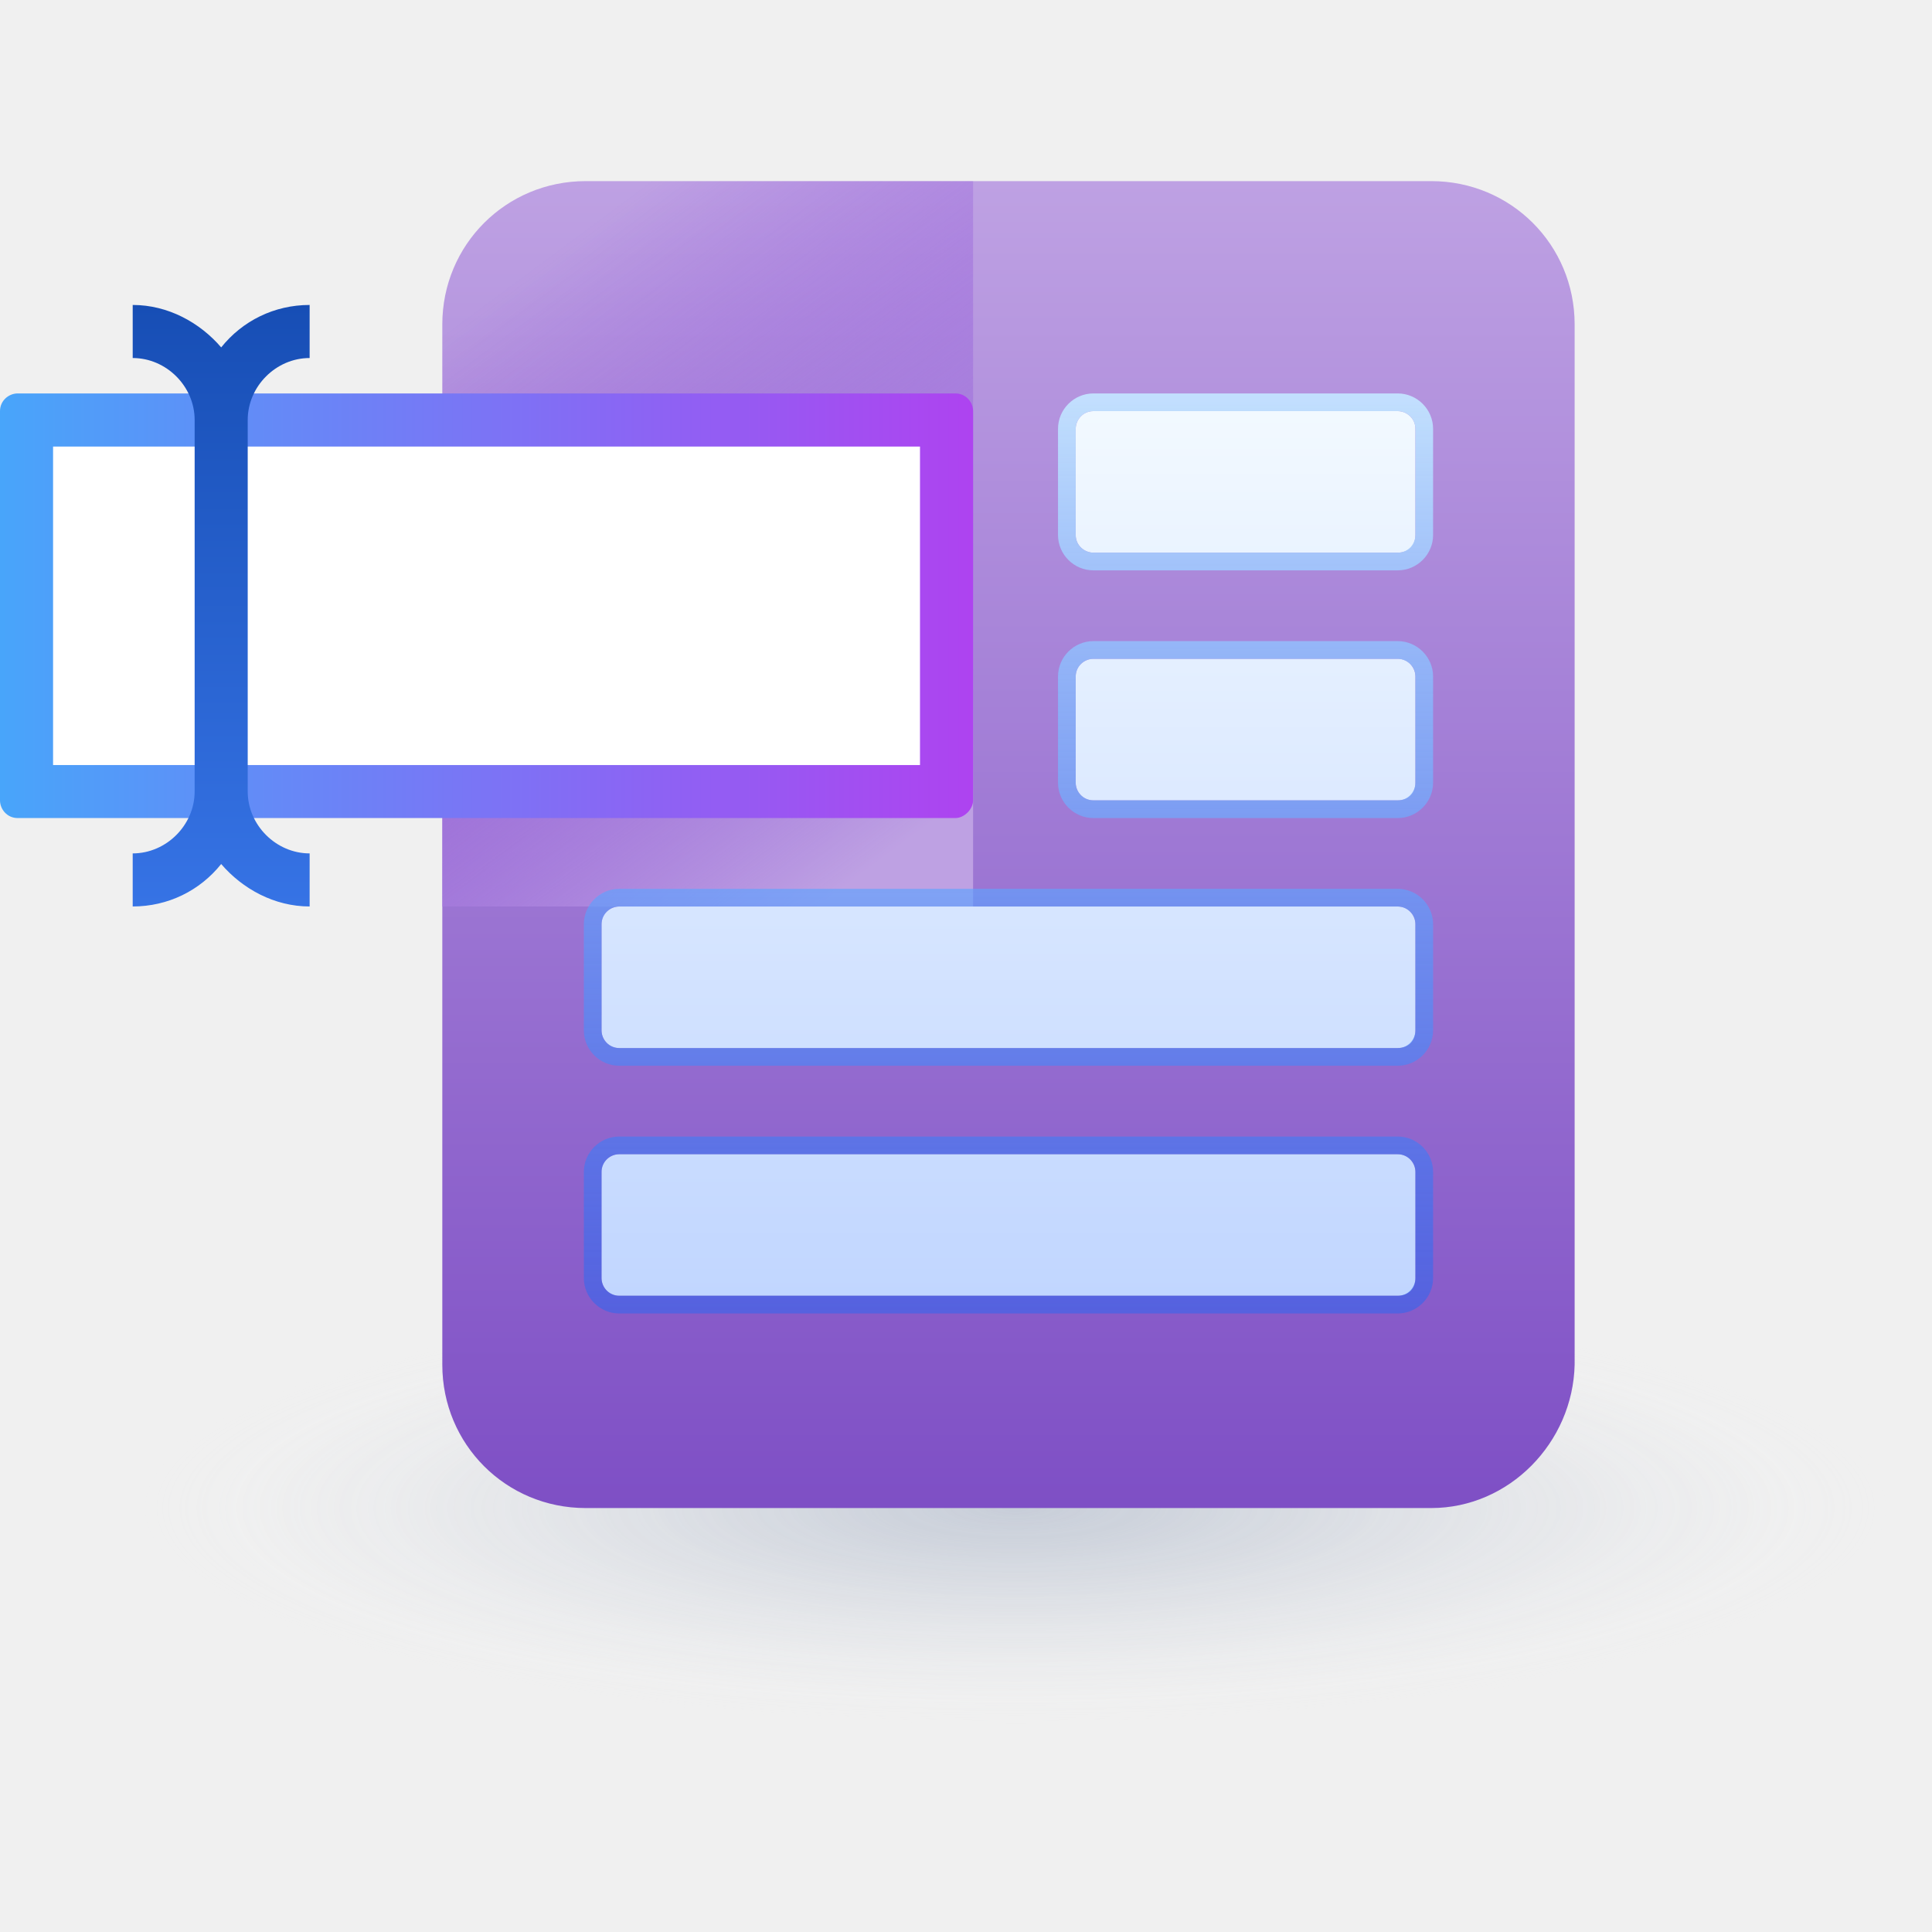
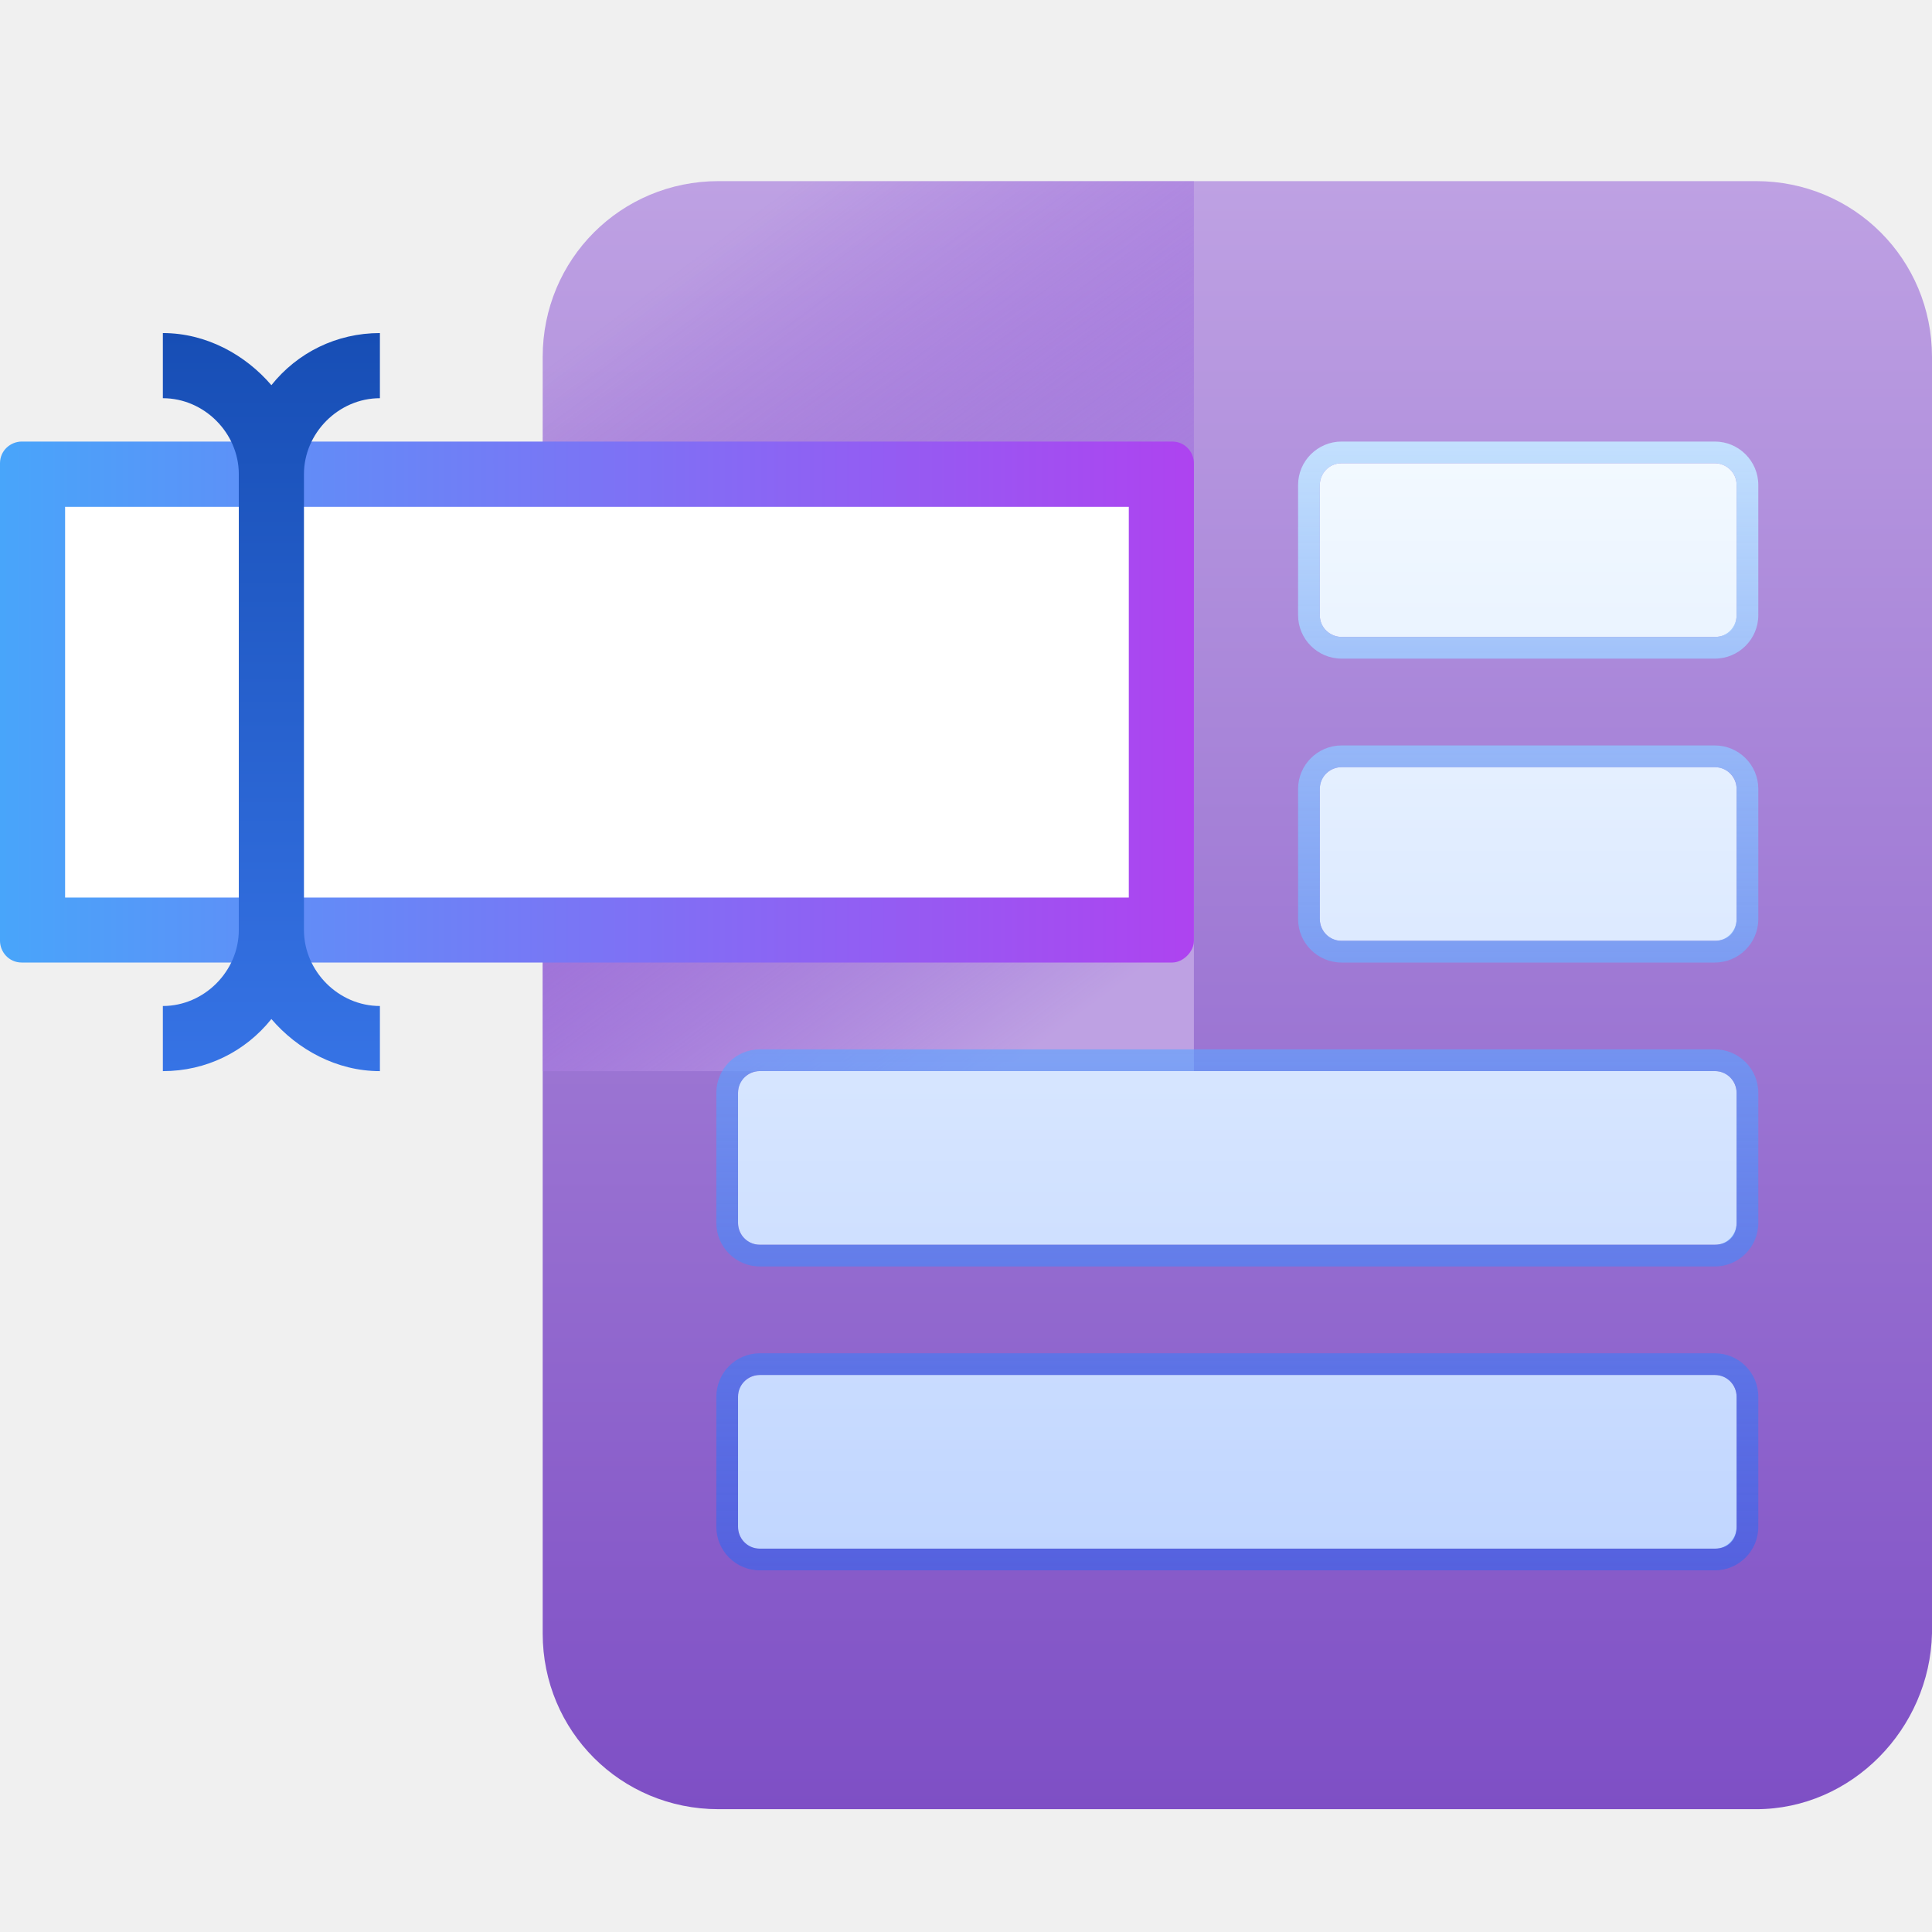
<svg xmlns="http://www.w3.org/2000/svg" width="64" height="64" viewBox="0 0 64 64" fill="none">
-   <path opacity="0.7" d="M33.64 58.395C50.407 58.395 63.999 54.616 63.999 49.955C63.999 45.294 50.407 41.516 33.64 41.516C16.873 41.516 3.281 45.294 3.281 49.955C3.281 54.616 16.873 58.395 33.64 58.395Z" fill="url(#paint0_radial_47_2674)" />
-   <path d="M47.414 49.956H19.4C16.762 49.956 14.652 47.846 14.652 45.209V10.747C14.652 8.11 16.762 6 19.4 6H47.414C50.052 6 52.162 8.11 52.162 10.747V45.209C52.103 47.788 49.993 49.956 47.414 49.956Z" fill="url(#paint1_linear_47_2674)" />
-   <path d="M19.341 6H32.235V30.029H14.652V10.689C14.652 8.11 16.762 6 19.341 6Z" fill="url(#paint2_linear_47_2674)" />
-   <path d="M31.648 27.099H0.586C0.234 27.099 0 26.806 0 26.513V13.619C0 13.268 0.293 13.033 0.586 13.033H31.648C32 13.033 32.235 13.326 32.235 13.619V26.513C32.235 26.806 31.942 27.099 31.648 27.099Z" fill="url(#paint3_linear_47_2674)" />
-   <path d="M1.758 14.793H30.476V25.343H1.758V14.793Z" fill="white" />
-   <path d="M46.3 18.308H36.22C35.927 18.308 35.634 18.073 35.634 17.722V14.205C35.634 13.912 35.868 13.619 36.22 13.619H46.3C46.594 13.619 46.887 13.854 46.887 14.205V17.722C46.887 18.073 46.652 18.308 46.3 18.308ZM46.887 25.927V22.41C46.887 22.117 46.652 21.824 46.3 21.824H36.22C35.927 21.824 35.634 22.059 35.634 22.41V25.927C35.634 26.22 35.868 26.513 36.22 26.513H46.3C46.652 26.513 46.887 26.279 46.887 25.927ZM46.887 34.132V30.616C46.887 30.323 46.652 30.029 46.3 30.029H20.513C20.22 30.029 19.927 30.264 19.927 30.616V34.132C19.927 34.425 20.161 34.718 20.513 34.718H46.3C46.652 34.718 46.887 34.484 46.887 34.132ZM46.887 42.337V38.821C46.887 38.528 46.652 38.235 46.3 38.235H20.513C20.22 38.235 19.927 38.469 19.927 38.821V42.337C19.927 42.63 20.161 42.923 20.513 42.923H46.3C46.652 42.923 46.887 42.689 46.887 42.337Z" fill="url(#paint4_linear_47_2674)" />
-   <path d="M46.301 13.619C46.594 13.619 46.887 13.854 46.887 14.205V17.722C46.887 18.015 46.652 18.308 46.301 18.308H36.22C35.927 18.308 35.634 18.073 35.634 17.722V14.205C35.634 13.912 35.868 13.619 36.22 13.619H46.301ZM46.301 21.825C46.594 21.825 46.887 22.059 46.887 22.41V25.927C46.887 26.22 46.652 26.513 46.301 26.513H36.22C35.927 26.513 35.634 26.279 35.634 25.927V22.41C35.634 22.117 35.868 21.825 36.22 21.825H46.301ZM46.301 30.03C46.594 30.03 46.887 30.264 46.887 30.616V34.132C46.887 34.425 46.652 34.718 46.301 34.718H20.513C20.22 34.718 19.927 34.484 19.927 34.132V30.616C19.927 30.323 20.161 30.03 20.513 30.03H46.301ZM46.301 38.235C46.594 38.235 46.887 38.469 46.887 38.821V42.337C46.887 42.63 46.652 42.923 46.301 42.923H20.513C20.22 42.923 19.927 42.689 19.927 42.337V38.821C19.927 38.528 20.161 38.235 20.513 38.235H46.301ZM46.301 13.033H36.22C35.575 13.033 35.048 13.561 35.048 14.205V17.722C35.048 18.367 35.575 18.894 36.22 18.894H46.301C46.945 18.894 47.473 18.367 47.473 17.722V14.205C47.473 13.561 46.945 13.033 46.301 13.033ZM46.301 21.238H36.22C35.575 21.238 35.048 21.766 35.048 22.41V25.927C35.048 26.572 35.575 27.099 36.22 27.099H46.301C46.945 27.099 47.473 26.572 47.473 25.927V22.41C47.473 21.766 46.945 21.238 46.301 21.238ZM46.301 29.444H20.513C19.868 29.444 19.341 29.971 19.341 30.616V34.132C19.341 34.777 19.868 35.304 20.513 35.304H46.301C46.945 35.304 47.473 34.777 47.473 34.132V30.616C47.473 29.971 46.945 29.444 46.301 29.444ZM46.301 37.649H20.513C19.868 37.649 19.341 38.176 19.341 38.821V42.337C19.341 42.982 19.868 43.51 20.513 43.51H46.301C46.945 43.51 47.473 42.982 47.473 42.337V38.821C47.473 38.176 46.945 37.649 46.301 37.649Z" fill="url(#paint5_linear_47_2674)" />
-   <path d="M10.257 11.86V10.102C9.085 10.102 8.03 10.629 7.327 11.508C6.624 10.688 5.569 10.102 4.396 10.102V11.86C5.51 11.86 6.448 12.797 6.448 13.911V26.219C6.448 27.332 5.51 28.27 4.396 28.27V30.028C5.569 30.028 6.624 29.501 7.327 28.622C8.03 29.442 9.085 30.028 10.257 30.028V28.27C9.144 28.27 8.206 27.332 8.206 26.219V13.911C8.206 12.797 9.144 11.86 10.257 11.86Z" fill="url(#paint6_linear_47_2674)" />
+   <path d="M58.175 59.932H23.802C20.566 59.932 17.977 57.344 17.977 54.108V11.825C17.977 8.589 20.566 6 23.802 6H58.175C61.411 6 64 8.589 64 11.825V54.108C63.928 57.272 61.339 59.932 58.175 59.932Z" fill="url(#paint0_linear_129_4954)" />
+   <path d="M23.73 6H39.55V35.483H17.977V11.753C17.977 8.589 20.566 6 23.73 6Z" fill="url(#paint1_linear_129_4954)" />
+   <path d="M38.831 31.885H0.719C0.288 31.885 0 31.526 0 31.166V15.346C0 14.915 0.36 14.627 0.719 14.627H38.831C39.263 14.627 39.55 14.986 39.55 15.346V31.166C39.55 31.526 39.191 31.885 38.831 31.885Z" fill="url(#paint2_linear_129_4954)" />
+   <path d="M2.157 16.789H37.393V29.733H2.157V16.789Z" fill="white" />
+   <path d="M56.808 21.099H44.439C44.08 21.099 43.72 20.811 43.72 20.379V16.065C43.72 15.705 44.008 15.346 44.439 15.346H56.808C57.167 15.346 57.527 15.633 57.527 16.065V20.379C57.527 20.811 57.239 21.099 56.808 21.099ZM57.527 30.447V26.132C57.527 25.773 57.239 25.413 56.808 25.413H44.439C44.08 25.413 43.72 25.701 43.72 26.132V30.447C43.72 30.806 44.008 31.166 44.439 31.166H56.808C57.239 31.166 57.527 30.878 57.527 30.447ZM57.527 40.514V36.2C57.527 35.84 57.239 35.481 56.808 35.481H25.167C24.808 35.481 24.448 35.768 24.448 36.2V40.514C24.448 40.874 24.736 41.233 25.167 41.233H56.808C57.239 41.233 57.527 40.946 57.527 40.514ZM57.527 50.581V46.267C57.527 45.907 57.239 45.548 56.808 45.548H25.167C24.808 45.548 24.448 45.836 24.448 46.267V50.581C24.448 50.941 24.736 51.301 25.167 51.301H56.808C57.239 51.301 57.527 51.013 57.527 50.581Z" fill="url(#paint3_linear_129_4954)" />
+   <path d="M56.808 15.346C57.168 15.346 57.527 15.634 57.527 16.065V20.38C57.527 20.739 57.24 21.099 56.808 21.099H44.44C44.08 21.099 43.721 20.811 43.721 20.38V16.065C43.721 15.706 44.008 15.346 44.44 15.346H56.808ZM56.808 25.414C57.168 25.414 57.527 25.701 57.527 26.133V30.447C57.527 30.807 57.24 31.166 56.808 31.166H44.44C44.08 31.166 43.721 30.879 43.721 30.447V26.133C43.721 25.773 44.008 25.414 44.44 25.414H56.808ZM56.808 35.481C57.168 35.481 57.527 35.769 57.527 36.2V40.514C57.527 40.874 57.24 41.234 56.808 41.234H25.168C24.808 41.234 24.449 40.946 24.449 40.514V36.2C24.449 35.84 24.736 35.481 25.168 35.481H56.808ZM56.808 45.548C57.168 45.548 57.527 45.836 57.527 46.267V50.582C57.527 50.941 57.24 51.301 56.808 51.301H25.168C24.808 51.301 24.449 51.013 24.449 50.582V46.267C24.449 45.908 24.736 45.548 25.168 45.548H56.808ZM56.808 14.627H44.44C43.649 14.627 43.001 15.274 43.001 16.065V20.38C43.001 21.171 43.649 21.818 44.44 21.818H56.808C57.599 21.818 58.246 21.171 58.246 20.38V16.065C58.246 15.274 57.599 14.627 56.808 14.627ZM56.808 24.694H44.44C43.649 24.694 43.001 25.341 43.001 26.133V30.447C43.001 31.238 43.649 31.885 44.44 31.885H56.808C57.599 31.885 58.246 31.238 58.246 30.447V26.133C58.246 25.341 57.599 24.694 56.808 24.694ZM56.808 34.762H25.168C24.377 34.762 23.73 35.409 23.73 36.2V40.514C23.73 41.306 24.377 41.953 25.168 41.953H56.808C57.599 41.953 58.246 41.306 58.246 40.514V36.2C58.246 35.409 57.599 34.762 56.808 34.762ZM56.808 44.829H25.168C24.377 44.829 23.73 45.476 23.73 46.267V50.582C23.73 51.373 24.377 52.02 25.168 52.02H56.808C57.599 52.02 58.246 51.373 58.246 50.582V46.267C58.246 45.476 57.599 44.829 56.808 44.829Z" fill="url(#paint4_linear_129_4954)" />
+   <path d="M12.585 13.191V11.033C11.147 11.033 9.853 11.68 8.99 12.759C8.127 11.752 6.833 11.033 5.395 11.033V13.191C6.761 13.191 7.911 14.341 7.911 15.707V30.808C7.911 32.175 6.761 33.325 5.395 33.325V35.483C6.833 35.483 8.127 34.836 8.99 33.757C9.853 34.764 11.147 35.483 12.585 35.483V33.325C11.219 33.325 10.069 32.175 10.069 30.808V15.707C10.069 14.341 11.219 13.191 12.585 13.191Z" fill="url(#paint5_linear_129_4954)" />
  <defs>
-     <radialGradient id="paint0_radial_47_2674" cx="0" cy="0" r="1" gradientUnits="userSpaceOnUse" gradientTransform="translate(33.6405 49.9549) scale(28.8807 7.16795)">
-       <stop stop-color="#919FB9" stop-opacity="0.6" />
-       <stop offset="0.191" stop-color="#95A3BC" stop-opacity="0.485" />
-       <stop offset="0.392" stop-color="#A2AEC4" stop-opacity="0.365" />
-       <stop offset="0.597" stop-color="#B7C0D1" stop-opacity="0.242" />
-       <stop offset="0.803" stop-color="#D4DAE4" stop-opacity="0.118" />
-       <stop offset="1" stop-color="#F7F9FB" stop-opacity="0" />
-     </radialGradient>
-     <linearGradient id="paint1_linear_47_2674" x1="33.407" y1="49.956" x2="33.407" y2="6" gradientUnits="userSpaceOnUse">
+     <linearGradient id="paint0_linear_129_4954" x1="40.989" y1="59.932" x2="40.989" y2="6" gradientUnits="userSpaceOnUse">
      <stop stop-color="#7E4FC5" />
      <stop offset="1" stop-color="#BEA1E3" />
    </linearGradient>
-     <linearGradient id="paint2_linear_47_2674" x1="18.755" y1="8.051" x2="32.235" y2="26.22" gradientUnits="userSpaceOnUse">
+     <linearGradient id="paint1_linear_129_4954" x1="23.011" y1="8.517" x2="39.55" y2="30.809" gradientUnits="userSpaceOnUse">
      <stop stop-color="#7930D5" stop-opacity="0" />
      <stop offset="1" stop-color="#BEA1E3" />
    </linearGradient>
-     <linearGradient id="paint3_linear_47_2674" x1="0" y1="20.066" x2="32.235" y2="20.066" gradientUnits="userSpaceOnUse">
+     <linearGradient id="paint2_linear_129_4954" x1="0" y1="23.256" x2="39.55" y2="23.256" gradientUnits="userSpaceOnUse">
      <stop stop-color="#48A5FA" />
      <stop offset="1" stop-color="#AE43F0" />
    </linearGradient>
-     <linearGradient id="paint4_linear_47_2674" x1="33.407" y1="42.923" x2="33.407" y2="13.619" gradientUnits="userSpaceOnUse">
+     <linearGradient id="paint3_linear_129_4954" x1="40.988" y1="51.301" x2="40.988" y2="15.346" gradientUnits="userSpaceOnUse">
      <stop stop-color="#C1D6FF" />
      <stop offset="1" stop-color="#F2F9FF" />
    </linearGradient>
-     <linearGradient id="paint5_linear_47_2674" x1="33.407" y1="43.497" x2="33.407" y2="10.982" gradientUnits="userSpaceOnUse">
+     <linearGradient id="paint4_linear_129_4954" x1="40.988" y1="52.005" x2="40.988" y2="12.11" gradientUnits="userSpaceOnUse">
      <stop stop-color="#096BFE" stop-opacity="0.4" />
      <stop offset="1" stop-color="#D0EBFF" />
    </linearGradient>
-     <linearGradient id="paint6_linear_47_2674" x1="7.327" y1="30.028" x2="7.327" y2="10.102" gradientUnits="userSpaceOnUse">
+     <linearGradient id="paint5_linear_129_4954" x1="8.99" y1="35.483" x2="8.99" y2="11.033" gradientUnits="userSpaceOnUse">
      <stop stop-color="#3673E5" />
      <stop offset="1" stop-color="#174EB5" />
    </linearGradient>
  </defs>
</svg>
